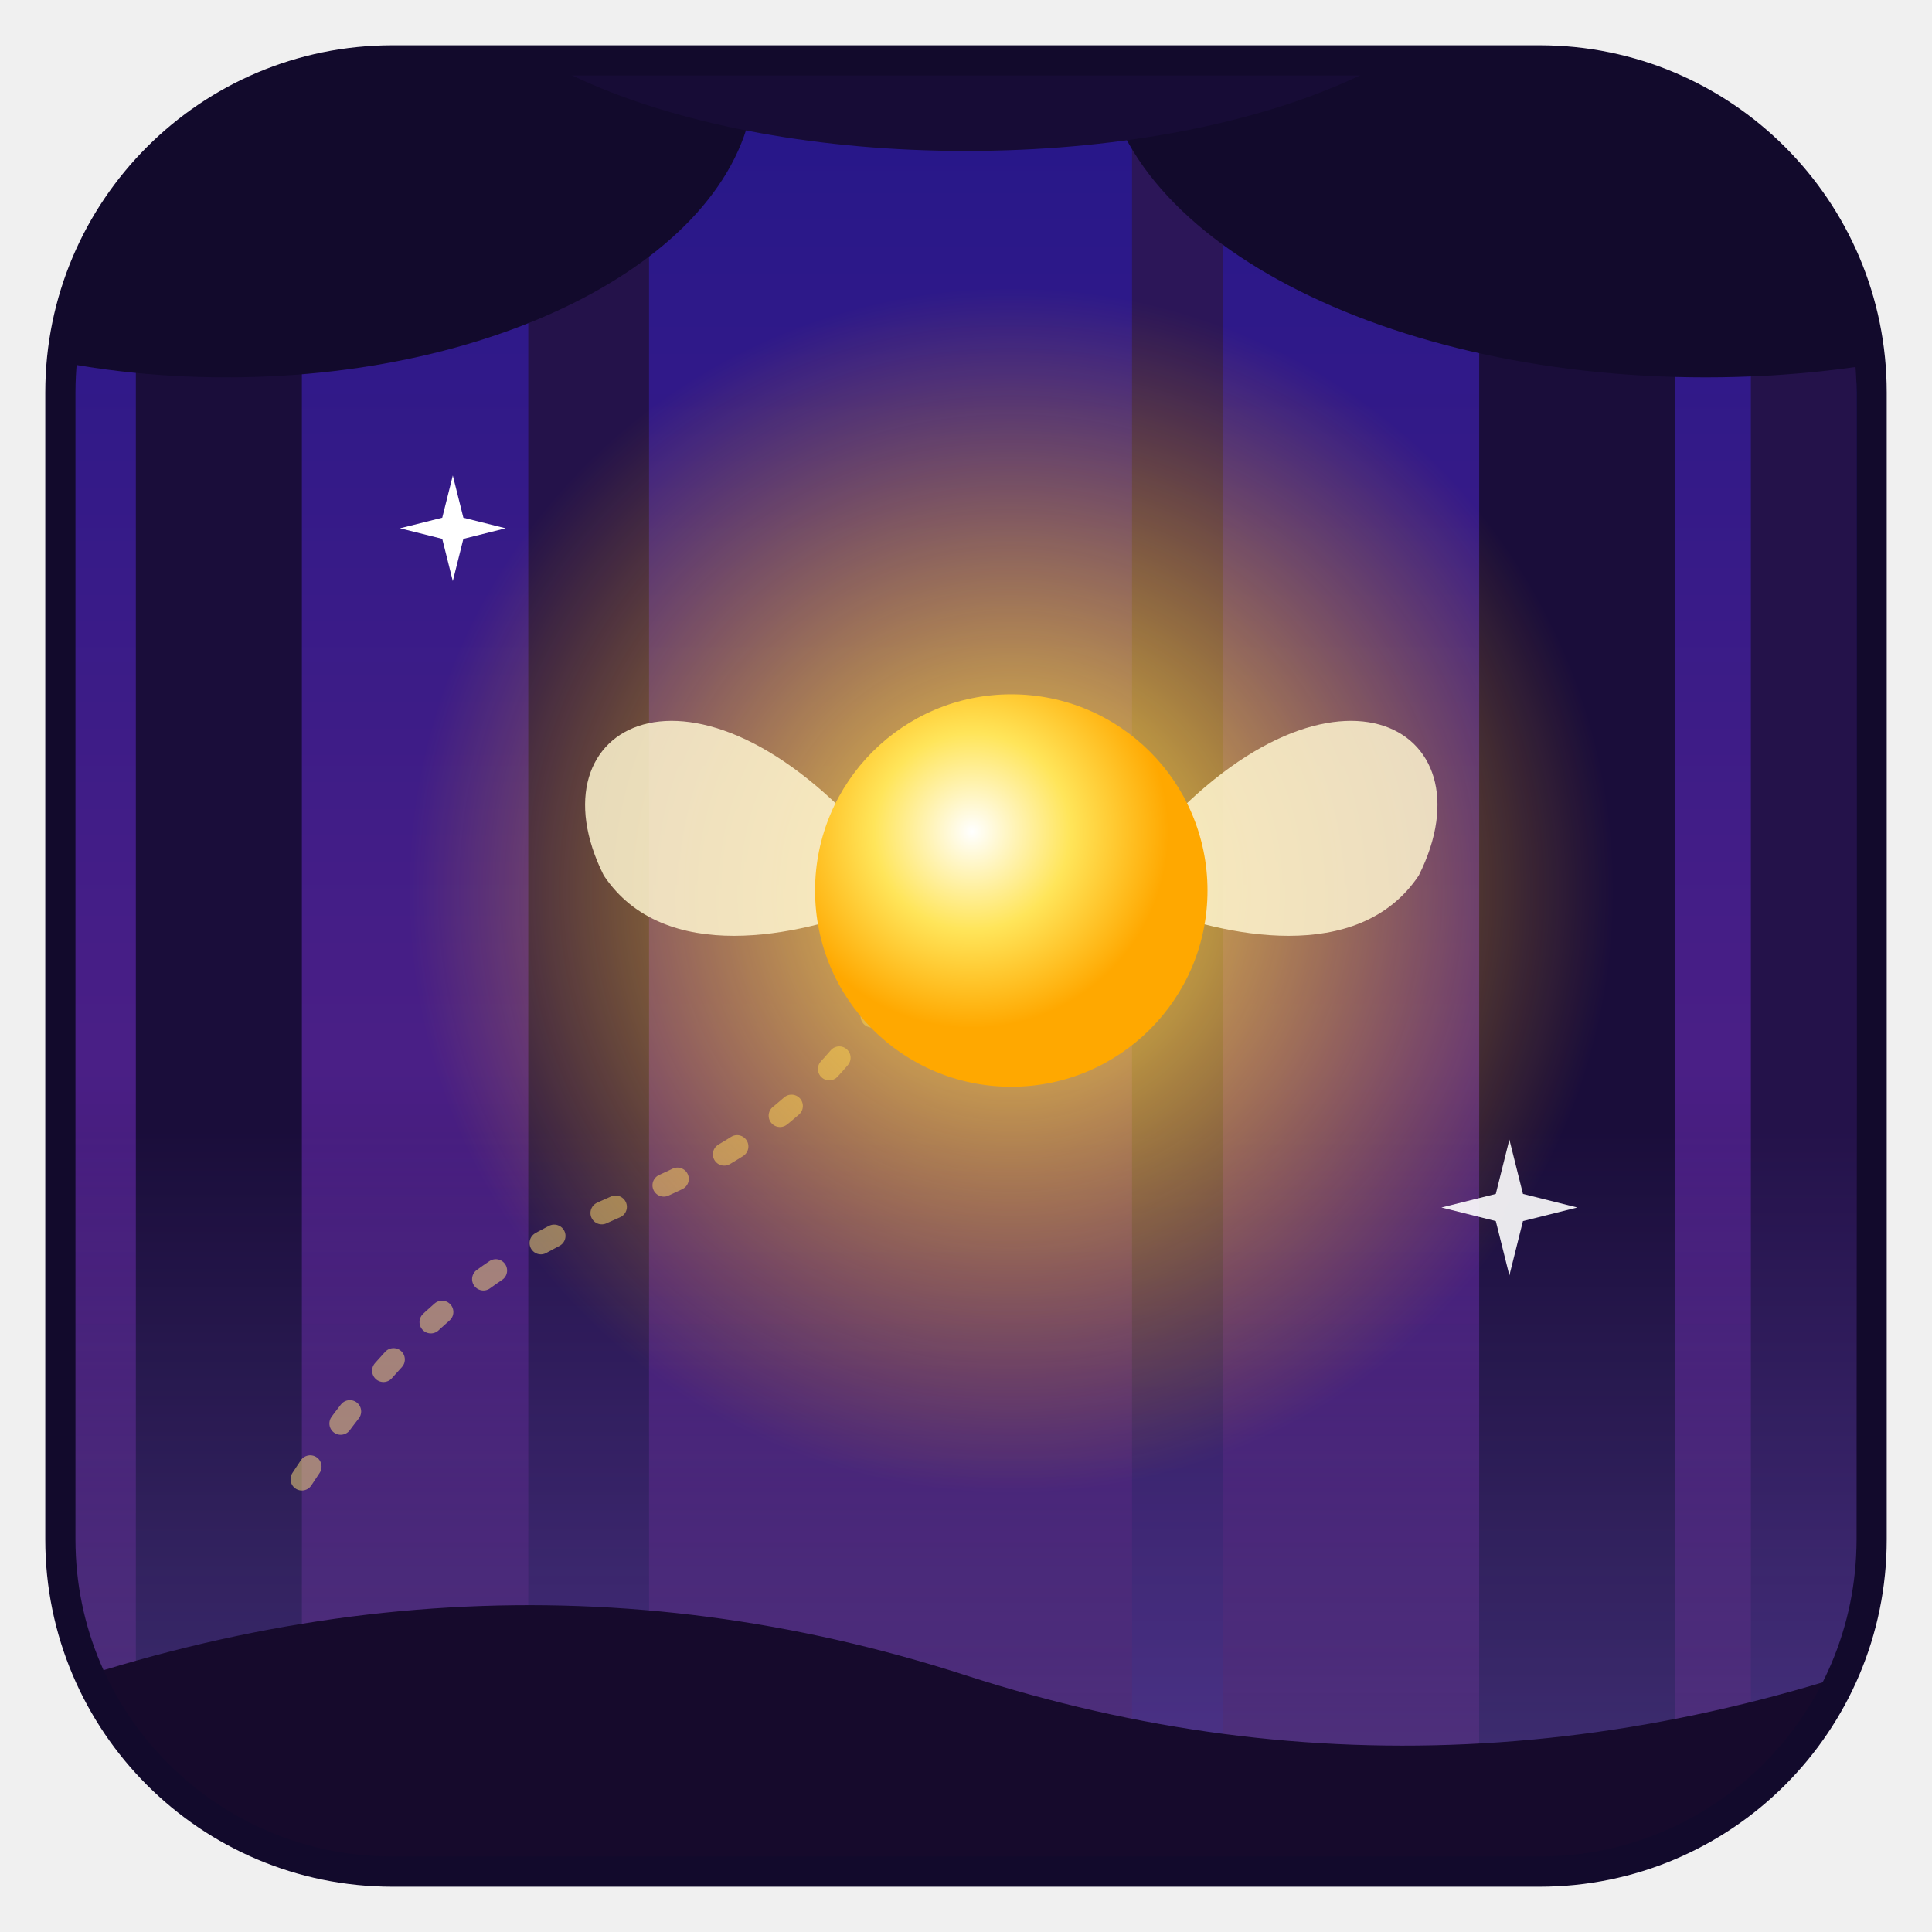
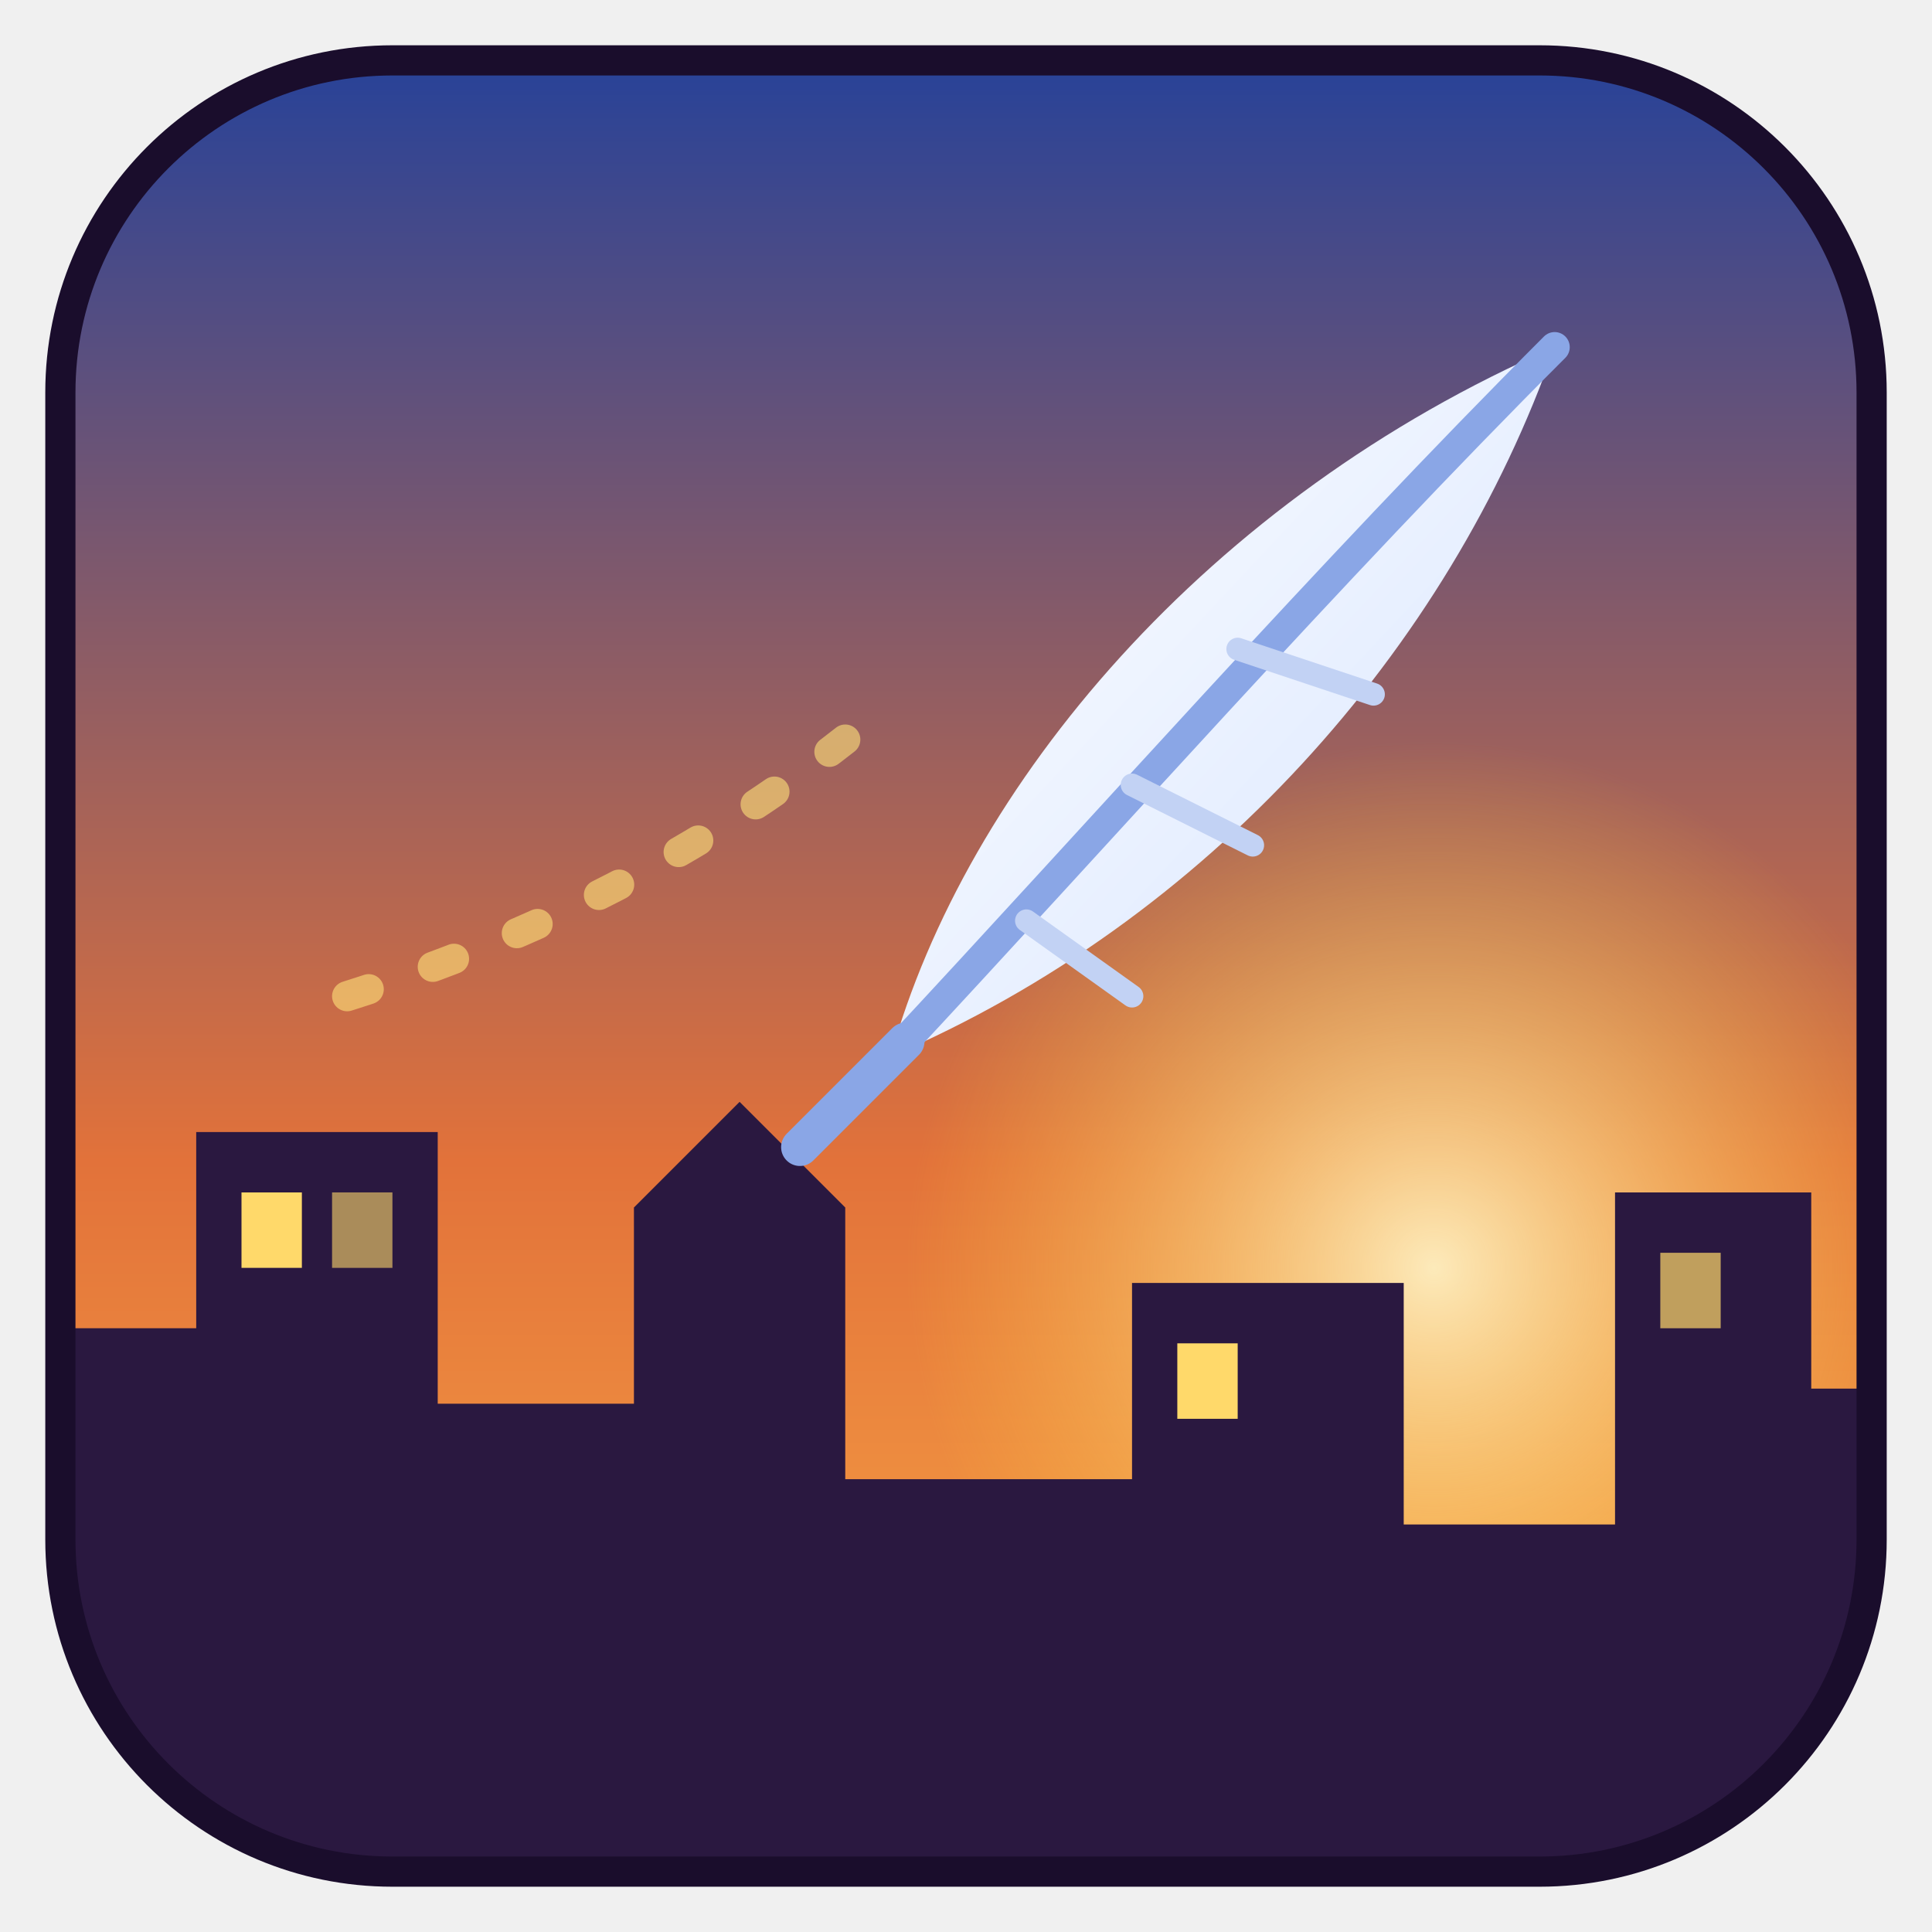
<svg xmlns="http://www.w3.org/2000/svg" viewBox="0 0 256 256" width="256" height="256">
  <defs>
    <linearGradient id="sky" x1="0" y1="0" x2="0" y2="1">
-       <stop offset="0" stop-color="#22168a" />
-       <stop offset="0.55" stop-color="#4a1f86" />
-       <stop offset="1" stop-color="#2a0f3a" />
+       <stop offset="0" stop-color="#1c3f9e" />
+       <stop offset="0.6" stop-color="#e2723a" />
+       <stop offset="1" stop-color="#ffb347" />
    </linearGradient>
-     <radialGradient id="lumglow">
-       <stop offset="0" stop-color="#fff4b0" stop-opacity="1" />
-       <stop offset="0.3" stop-color="#ffd23a" stop-opacity="0.7" />
-       <stop offset="1" stop-color="#ffb000" stop-opacity="0" />
+     <linearGradient id="feather" x1="0" y1="0" x2="1" y2="1">
+       <stop offset="0" stop-color="#ffffff" />
+       <stop offset="1" stop-color="#d6e4ff" />
+     </linearGradient>
+     <radialGradient id="glow">
+       <stop offset="0" stop-color="#fff6c8" stop-opacity="0.9" />
+       <stop offset="1" stop-color="#ffd23a" stop-opacity="0" />
    </radialGradient>
-     <radialGradient id="lum" cx="0.4" cy="0.35">
-       <stop offset="0" stop-color="#ffffff" />
-       <stop offset="0.5" stop-color="#ffe55a" />
-       <stop offset="1" stop-color="#ffa800" />
-     </radialGradient>
-     <linearGradient id="mist" x1="0" y1="0" x2="0" y2="1">
-       <stop offset="0" stop-color="#9a7cff" stop-opacity="0" />
-       <stop offset="1" stop-color="#9a7cff" stop-opacity="0.35" />
-     </linearGradient>
    <clipPath id="tile">
      <rect x="8" y="8" width="240" height="240" rx="44" />
    </clipPath>
  </defs>
  <g clip-path="url(#tile)">
    <rect width="256" height="256" fill="url(#sky)" />
-     <rect x="18" y="0" width="22" height="256" fill="#1a0d3a" />
-     <rect x="70" y="0" width="16" height="256" fill="#24124a" />
-     <rect x="196" y="0" width="26" height="256" fill="#1a0d3a" />
-     <rect x="232" y="0" width="14" height="256" fill="#24124a" />
-     <rect x="150" y="0" width="12" height="256" fill="#2c1658" />
-     <ellipse cx="30" cy="10" rx="70" ry="40" fill="#120a2c" />
-     <ellipse cx="226" cy="6" rx="80" ry="44" fill="#120a2c" />
-     <ellipse cx="128" cy="-10" rx="70" ry="30" fill="#170c36" />
-     <rect x="0" y="150" width="256" height="106" fill="url(#mist)" />
-     <path d="M -10 230 Q 60 200 128 222 T 266 214 L 266 266 L -10 266 Z" fill="#160a2c" />
-     <path d="M 40 196 C 70 150, 92 168, 116 134" stroke="#ffe27a" stroke-width="3" fill="none" opacity="0.5" stroke-dasharray="2 7" stroke-linecap="round" />
-     <circle cx="134" cy="118" r="80" fill="url(#lumglow)" />
-     <path d="M 116 112 C 92 84, 70 96, 80 116 C 88 128, 106 124, 116 120 Z" fill="#fff6d0" opacity="0.85" />
-     <path d="M 152 112 C 176 84, 198 96, 188 116 C 180 128, 162 124, 152 120 Z" fill="#fff6d0" opacity="0.85" />
-     <circle cx="134" cy="118" r="26" fill="url(#lum)" />
-     <polygon points="67.0,70.0 61.4,71.4 60.0,77.0 58.6,71.4 53.0,70.0 58.6,68.6 60.0,63.0 61.4,68.6" fill="#fff" />
-     <polygon points="209.0,160.0 201.8,161.8 200.0,169.0 198.2,161.8 191.0,160.0 198.2,158.2 200.0,151.0 201.8,158.2" fill="#fff" opacity="0.9" />
+     <circle cx="190" cy="168" r="70" fill="url(#glow)" />
+     <path d="M 0 256 L 0 176 L 26 176 L 26 150 L 58 150 L 58 186 L 84 186 L 84 160 L 98 146 L 112 160 L 112 196 L 150 196 L 150 170 L 186 170 L 186 202 L 214 202 L 214 158 L 240 158 L 240 184 L 256 184 L 256 256 Z" fill="#2a1840" />
+     <rect x="32" y="158" width="8" height="10" fill="#ffd96a" />
+     <rect x="44" y="158" width="8" height="10" fill="#ffd96a" opacity="0.6" />
+     <rect x="156" y="178" width="8" height="10" fill="#ffd96a" />
+     <rect x="220" y="166" width="8" height="10" fill="#ffd96a" opacity="0.7" />
+     <path d="M 46 132 Q 84 120 112 98" stroke="#ffe27a" stroke-width="4" fill="none" opacity="0.6" stroke-dasharray="3 9" stroke-linecap="round" />
+     <path d="M 118 140 C 128 104, 160 66, 206 46 C 192 86, 160 122, 118 140 Z" fill="url(#feather)" />
+     <path d="M 118 140 C 146 110, 176 76, 206 46" stroke="#8aa6e6" stroke-width="4" fill="none" stroke-linecap="round" />
+     <path d="M 106 152 L 120 138" stroke="#8aa6e6" stroke-width="5" stroke-linecap="round" />
+     <path d="M 150 104 L 166 112 M 164 86 L 182 92 M 136 122 L 150 132" stroke="#c2d2f4" stroke-width="3" stroke-linecap="round" />
  </g>
-   <rect x="8" y="8" width="240" height="240" rx="44" fill="none" stroke="#120a2c" stroke-width="4" />
+   <rect x="8" y="8" width="240" height="240" rx="44" fill="none" stroke="#1a0d2c" stroke-width="4" />
</svg>
